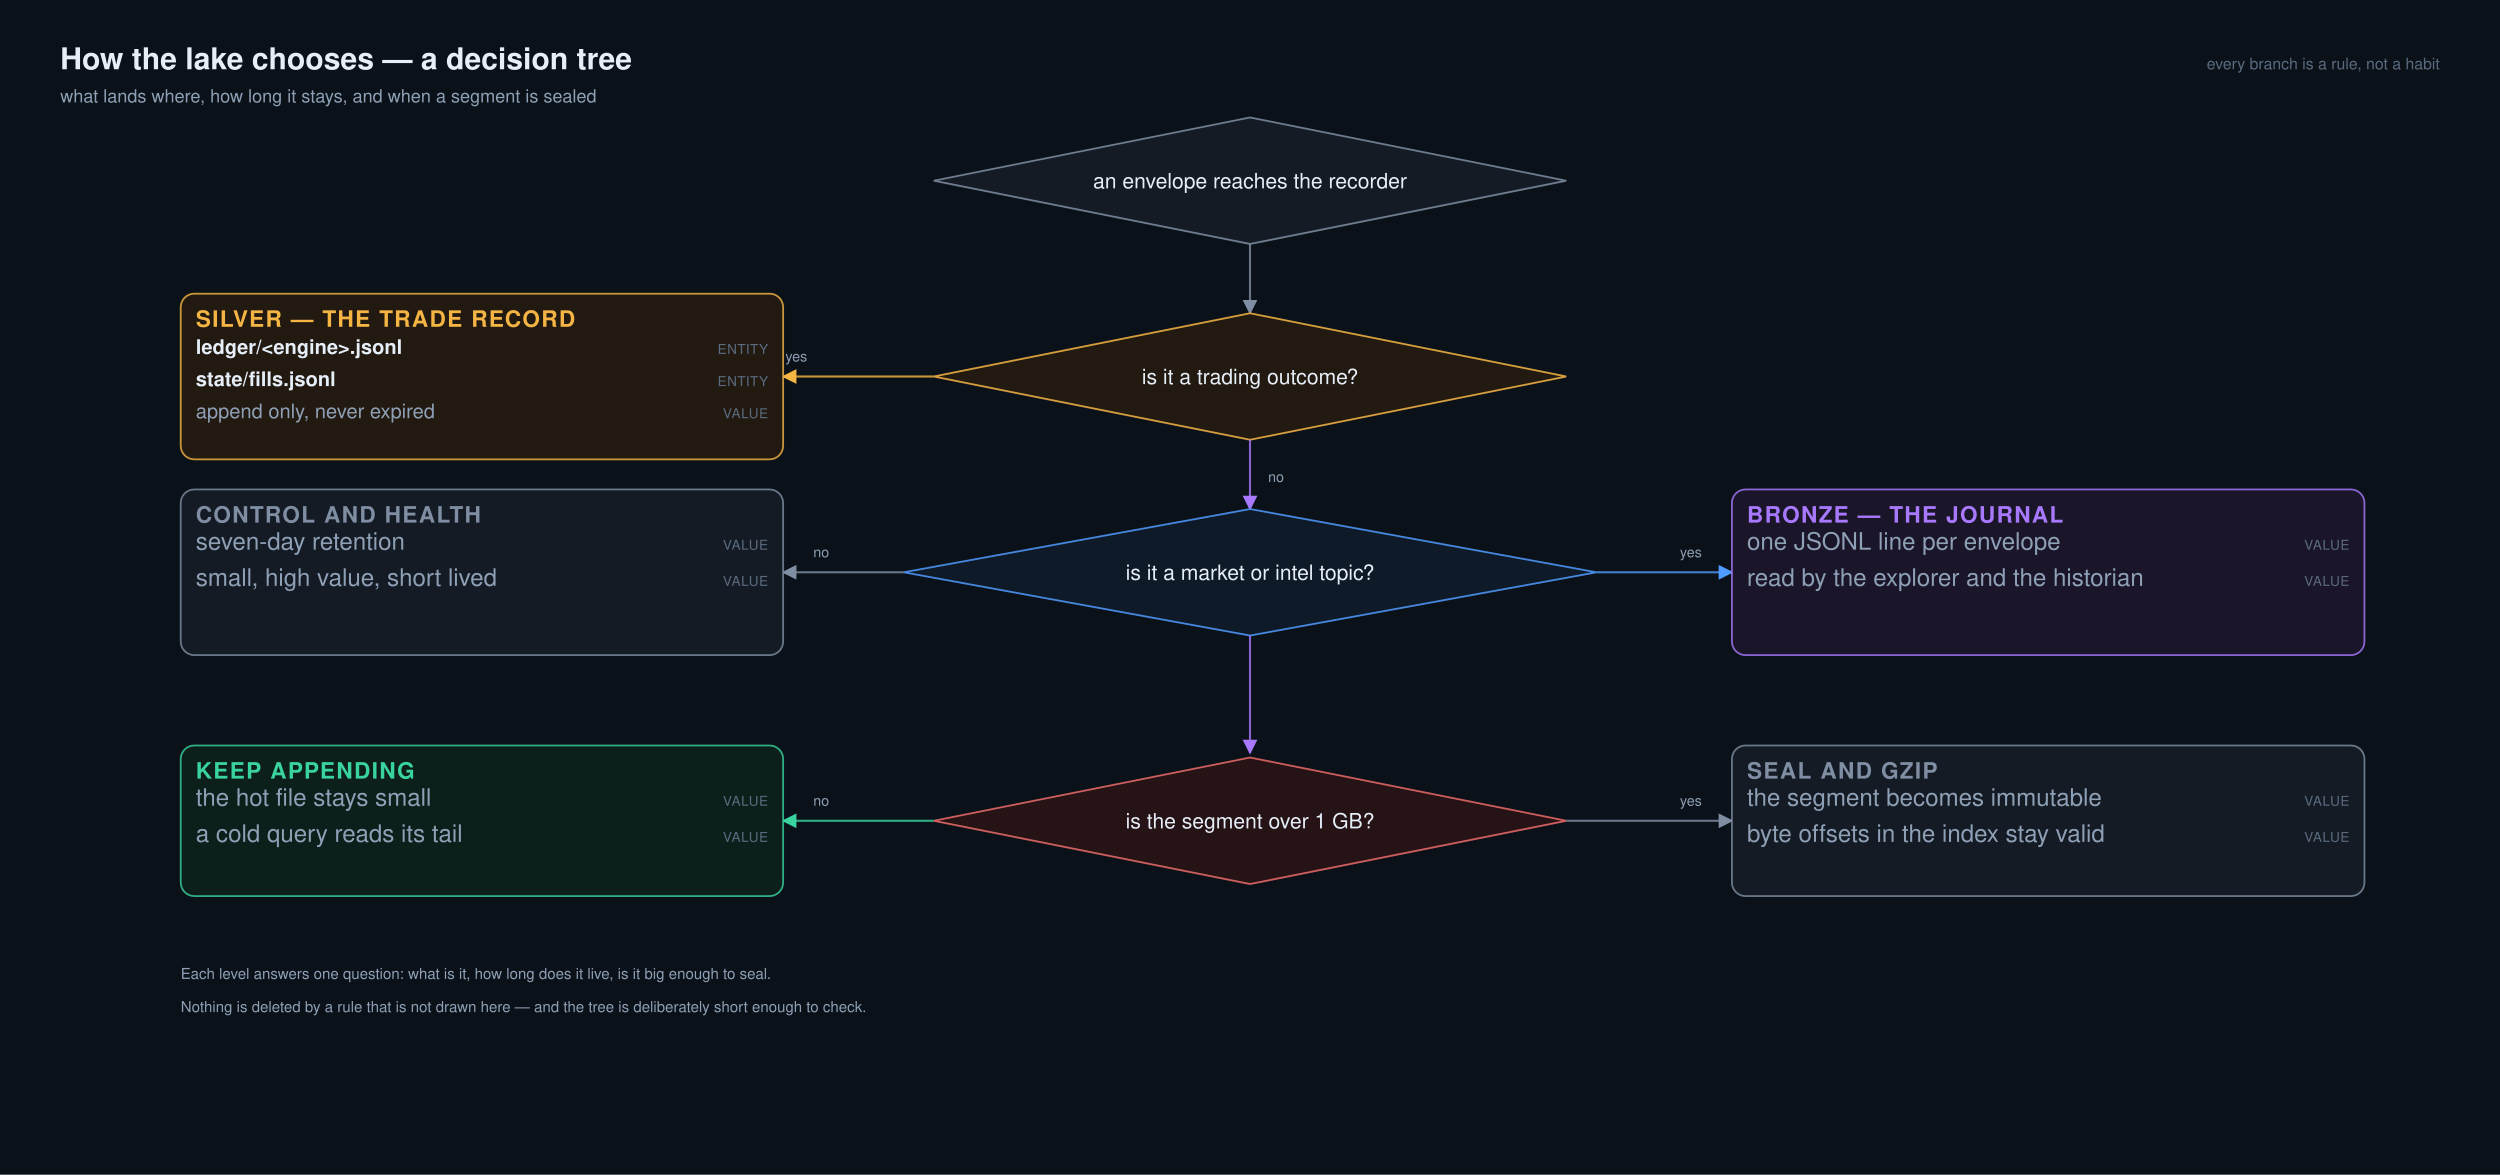
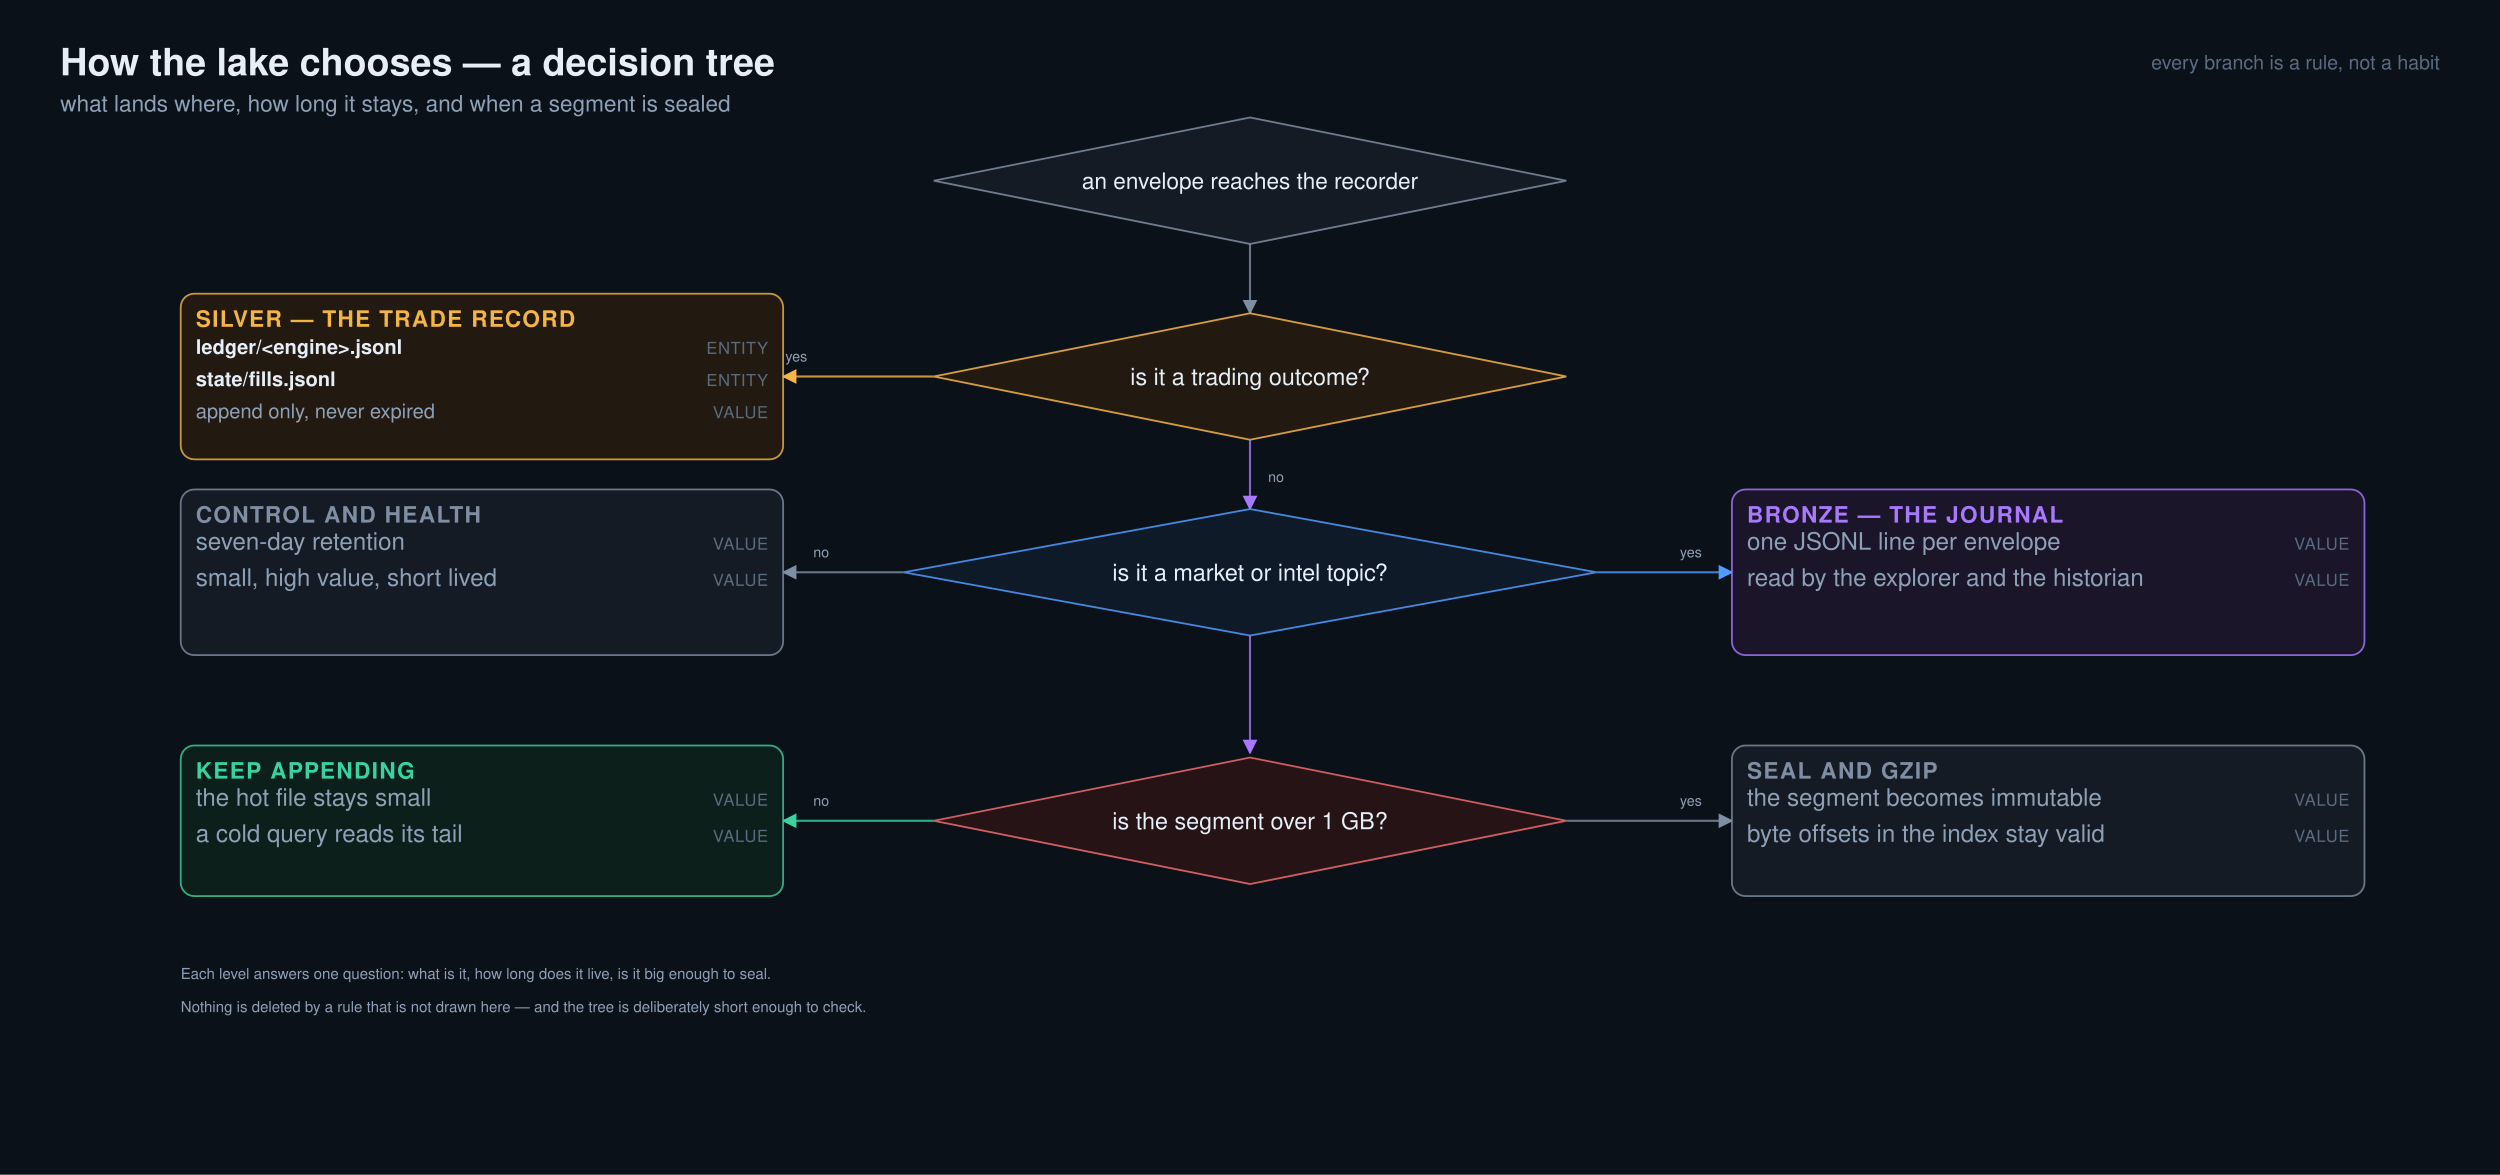
<svg xmlns="http://www.w3.org/2000/svg" width="1660" height="780" viewBox="0 0 1660 780" font-family="-apple-system, BlinkMacSystemFont, Helvetica, Arial, sans-serif">
  <rect width="1660" height="780" fill="#0b1118" />
  <marker id="a-market" viewBox="0 0 10 10" refX="9" refY="5" markerWidth="7" markerHeight="7" orient="auto-start-reverse">
    <path d="M 0 0 L 10 5 L 0 10 z" fill="#4f9bff" />
  </marker>
  <marker id="a-intel" viewBox="0 0 10 10" refX="9" refY="5" markerWidth="7" markerHeight="7" orient="auto-start-reverse">
    <path d="M 0 0 L 10 5 L 0 10 z" fill="#38d39f" />
  </marker>
  <marker id="a-model" viewBox="0 0 10 10" refX="9" refY="5" markerWidth="7" markerHeight="7" orient="auto-start-reverse">
    <path d="M 0 0 L 10 5 L 0 10 z" fill="#f5b544" />
  </marker>
  <marker id="a-risk" viewBox="0 0 10 10" refX="9" refY="5" markerWidth="7" markerHeight="7" orient="auto-start-reverse">
    <path d="M 0 0 L 10 5 L 0 10 z" fill="#ef6b6b" />
  </marker>
  <marker id="a-evidence" viewBox="0 0 10 10" refX="9" refY="5" markerWidth="7" markerHeight="7" orient="auto-start-reverse">
    <path d="M 0 0 L 10 5 L 0 10 z" fill="#a879ff" />
  </marker>
  <marker id="a-control" viewBox="0 0 10 10" refX="9" refY="5" markerWidth="7" markerHeight="7" orient="auto-start-reverse">
    <path d="M 0 0 L 10 5 L 0 10 z" fill="#7f8ea3" />
  </marker>
-   <text x="40" y="46" fill="#e6eef8" font-size="20" font-weight="700">How the lake chooses — a decision tree</text>
-   <text x="40" y="68" fill="#8ea0b6" font-size="12">what lands where, how long it stays, and when a segment is sealed</text>
-   <text x="1620" y="46" fill="#5a6b80" font-size="10.5" text-anchor="end">every branch is a rule, not a habit</text>
+   <text x="40" y="50" fill="#e6eef8" font-size="25" font-weight="700">How the lake chooses — a decision tree</text>
+   <text x="40" y="74" fill="#8ea0b6" font-size="15">what lands where, how long it stays, and when a segment is sealed</text>
+   <text x="1620" y="46" fill="#5a6b80" font-size="13" text-anchor="end">every branch is a rule, not a habit</text>
  <polygon points="830,78.0 1040.0,120 830,162.0 620.0,120" fill="#151b24" stroke="#7f8ea3" stroke-opacity="0.85" stroke-width="1.2" />
-   <text x="830" y="125.04" fill="#e6eef8" font-size="14" text-anchor="middle">an envelope reaches the recorder</text>
+   <text x="830" y="125.4" fill="#e6eef8" font-size="15.0" text-anchor="middle">an envelope reaches the recorder</text>
  <path d="M 830,162 L 830,208" fill="none" stroke="#7f8ea3" stroke-opacity="0.8" stroke-width="1.4" marker-end="url(#a-control)" />
  <polygon points="830,208.0 1040.0,250 830,292.0 620.0,250" fill="#221a10" stroke="#f5b544" stroke-opacity="0.85" stroke-width="1.2" />
-   <text x="830" y="255.04" fill="#e6eef8" font-size="14" text-anchor="middle">is it a trading outcome?</text>
+   <text x="830" y="255.58" fill="#e6eef8" font-size="15.5" text-anchor="middle">is it a trading outcome?</text>
  <path d="M 620,250 L 520,250" fill="none" stroke="#f5b544" stroke-opacity="0.8" stroke-width="1.4" marker-end="url(#a-model)" />
  <rect x="120" y="195" width="400" height="110" rx="9" fill="#221a10" stroke="#f5b544" stroke-opacity="0.8" stroke-width="1.2" />
  <text x="130" y="217" fill="#f5b544" font-size="15.0" font-weight="700" letter-spacing="0.06em">SILVER — THE TRADE RECORD</text>
  <text x="130" y="235" fill="#e6eef8" font-size="13.333" font-weight="600">ledger/&lt;engine&gt;.jsonl</text>
-   <text x="510" y="235" fill="#5a6b80" font-size="9" text-anchor="end" letter-spacing="0.04em">ENTITY</text>
+   <text x="510" y="235" fill="#5a6b80" font-size="11" text-anchor="end" letter-spacing="0.04em">ENTITY</text>
  <text x="130" y="256.333" fill="#e6eef8" font-size="13.333" font-weight="600">state/fills.jsonl</text>
-   <text x="510" y="256.333" fill="#5a6b80" font-size="9" text-anchor="end" letter-spacing="0.04em">ENTITY</text>
+   <text x="510" y="256.333" fill="#5a6b80" font-size="11" text-anchor="end" letter-spacing="0.04em">ENTITY</text>
  <text x="130" y="277.667" fill="#8ea0b6" font-size="13.333" font-weight="400">append only, never expired</text>
-   <text x="510" y="277.667" fill="#5a6b80" font-size="9" text-anchor="end" letter-spacing="0.04em">VALUE</text>
+   <text x="510" y="277.667" fill="#5a6b80" font-size="11" text-anchor="end" letter-spacing="0.04em">VALUE</text>
  <text x="536" y="240" fill="#8ea0b6" font-size="9.5" text-anchor="end" font-weight="400">yes</text>
  <path d="M 830,292 L 830,338" fill="none" stroke="#a879ff" stroke-opacity="0.8" stroke-width="1.4" marker-end="url(#a-evidence)" />
  <text x="842" y="320" fill="#8ea0b6" font-size="9.5" text-anchor="start" font-weight="400">no</text>
  <polygon points="830,338.0 1060.0,380 830,422.0 600.0,380" fill="#0f1a28" stroke="#4f9bff" stroke-opacity="0.85" stroke-width="1.2" />
-   <text x="830" y="385.04" fill="#e6eef8" font-size="14" text-anchor="middle">is it a market or intel topic?</text>
+   <text x="830" y="385.58" fill="#e6eef8" font-size="15.5" text-anchor="middle">is it a market or intel topic?</text>
  <path d="M 1060,380 L 1150,380" fill="none" stroke="#4f9bff" stroke-opacity="0.8" stroke-width="1.4" marker-end="url(#a-market)" />
  <rect x="1150" y="325" width="420" height="110" rx="9" fill="#1a1528" stroke="#a879ff" stroke-opacity="0.8" stroke-width="1.2" />
  <text x="1160" y="347" fill="#a879ff" font-size="15.0" font-weight="700" letter-spacing="0.06em">BRONZE — THE JOURNAL</text>
  <text x="1160" y="365" fill="#8ea0b6" font-size="16.0" font-weight="400">one JSONL line per envelope</text>
-   <text x="1560" y="365" fill="#5a6b80" font-size="9" text-anchor="end" letter-spacing="0.04em">VALUE</text>
+   <text x="1560" y="365" fill="#5a6b80" font-size="11" text-anchor="end" letter-spacing="0.04em">VALUE</text>
  <text x="1160" y="389.0" fill="#8ea0b6" font-size="16.0" font-weight="400">read by the explorer and the historian</text>
-   <text x="1560" y="389.0" fill="#5a6b80" font-size="9" text-anchor="end" letter-spacing="0.04em">VALUE</text>
+   <text x="1560" y="389.0" fill="#5a6b80" font-size="11" text-anchor="end" letter-spacing="0.04em">VALUE</text>
  <text x="1130" y="370" fill="#8ea0b6" font-size="9.5" text-anchor="end" font-weight="400">yes</text>
  <path d="M 600,380 L 520,380" fill="none" stroke="#7f8ea3" stroke-opacity="0.8" stroke-width="1.4" marker-end="url(#a-control)" />
  <rect x="120" y="325" width="400" height="110" rx="9" fill="#151b24" stroke="#7f8ea3" stroke-opacity="0.8" stroke-width="1.2" />
  <text x="130" y="347" fill="#7f8ea3" font-size="15.0" font-weight="700" letter-spacing="0.06em">CONTROL AND HEALTH</text>
  <text x="130" y="365" fill="#8ea0b6" font-size="16.0" font-weight="400">seven-day retention</text>
-   <text x="510" y="365" fill="#5a6b80" font-size="9" text-anchor="end" letter-spacing="0.04em">VALUE</text>
+   <text x="510" y="365" fill="#5a6b80" font-size="11" text-anchor="end" letter-spacing="0.04em">VALUE</text>
  <text x="130" y="389.0" fill="#8ea0b6" font-size="16.0" font-weight="400">small, high value, short lived</text>
-   <text x="510" y="389.0" fill="#5a6b80" font-size="9" text-anchor="end" letter-spacing="0.04em">VALUE</text>
+   <text x="510" y="389.0" fill="#5a6b80" font-size="11" text-anchor="end" letter-spacing="0.04em">VALUE</text>
  <text x="540" y="370" fill="#8ea0b6" font-size="9.5" text-anchor="start" font-weight="400">no</text>
  <path d="M 830,422 L 830,500" fill="none" stroke="#a879ff" stroke-opacity="0.8" stroke-width="1.4" marker-end="url(#a-evidence)" />
  <polygon points="830,503.0 1040.0,545 830,587.0 620.0,545" fill="#251315" stroke="#ef6b6b" stroke-opacity="0.85" stroke-width="1.2" />
-   <text x="830" y="550.04" fill="#e6eef8" font-size="14" text-anchor="middle">is the segment over 1 GB?</text>
+   <text x="830" y="550.58" fill="#e6eef8" font-size="15.5" text-anchor="middle">is the segment over 1 GB?</text>
  <path d="M 1040,545 L 1150,545" fill="none" stroke="#7f8ea3" stroke-opacity="0.8" stroke-width="1.4" marker-end="url(#a-control)" />
  <rect x="1150" y="495" width="420" height="100" rx="9" fill="#151b24" stroke="#7f8ea3" stroke-opacity="0.8" stroke-width="1.2" />
  <text x="1160" y="517" fill="#7f8ea3" font-size="15.0" font-weight="700" letter-spacing="0.06em">SEAL AND GZIP</text>
  <text x="1160" y="535" fill="#8ea0b6" font-size="16.0" font-weight="400">the segment becomes immutable</text>
-   <text x="1560" y="535" fill="#5a6b80" font-size="9" text-anchor="end" letter-spacing="0.04em">VALUE</text>
+   <text x="1560" y="535" fill="#5a6b80" font-size="11" text-anchor="end" letter-spacing="0.04em">VALUE</text>
  <text x="1160" y="559.0" fill="#8ea0b6" font-size="16.0" font-weight="400">byte offsets in the index stay valid</text>
-   <text x="1560" y="559.0" fill="#5a6b80" font-size="9" text-anchor="end" letter-spacing="0.04em">VALUE</text>
+   <text x="1560" y="559.0" fill="#5a6b80" font-size="11" text-anchor="end" letter-spacing="0.04em">VALUE</text>
  <text x="1130" y="535" fill="#8ea0b6" font-size="9.5" text-anchor="end" font-weight="400">yes</text>
  <path d="M 620,545 L 520,545" fill="none" stroke="#38d39f" stroke-opacity="0.8" stroke-width="1.4" marker-end="url(#a-intel)" />
  <rect x="120" y="495" width="400" height="100" rx="9" fill="#0d1f1a" stroke="#38d39f" stroke-opacity="0.8" stroke-width="1.2" />
  <text x="130" y="517" fill="#38d39f" font-size="15.0" font-weight="700" letter-spacing="0.06em">KEEP APPENDING</text>
  <text x="130" y="535" fill="#8ea0b6" font-size="16.0" font-weight="400">the hot file stays small</text>
-   <text x="510" y="535" fill="#5a6b80" font-size="9" text-anchor="end" letter-spacing="0.04em">VALUE</text>
+   <text x="510" y="535" fill="#5a6b80" font-size="11" text-anchor="end" letter-spacing="0.04em">VALUE</text>
  <text x="130" y="559.0" fill="#8ea0b6" font-size="16.0" font-weight="400">a cold query reads its tail</text>
-   <text x="510" y="559.0" fill="#5a6b80" font-size="9" text-anchor="end" letter-spacing="0.04em">VALUE</text>
+   <text x="510" y="559.0" fill="#5a6b80" font-size="11" text-anchor="end" letter-spacing="0.04em">VALUE</text>
  <text x="540" y="535" fill="#8ea0b6" font-size="9.5" text-anchor="start" font-weight="400">no</text>
  <text x="120" y="650" fill="#8ea0b6" font-size="10" text-anchor="start" font-weight="400">Each level answers one question: what is it, how long does it live, is it big enough to seal.</text>
  <text x="120" y="672" fill="#8ea0b6" font-size="10" text-anchor="start" font-weight="400">Nothing is deleted by a rule that is not drawn here — and the tree is deliberately short enough to check.</text>
</svg>
